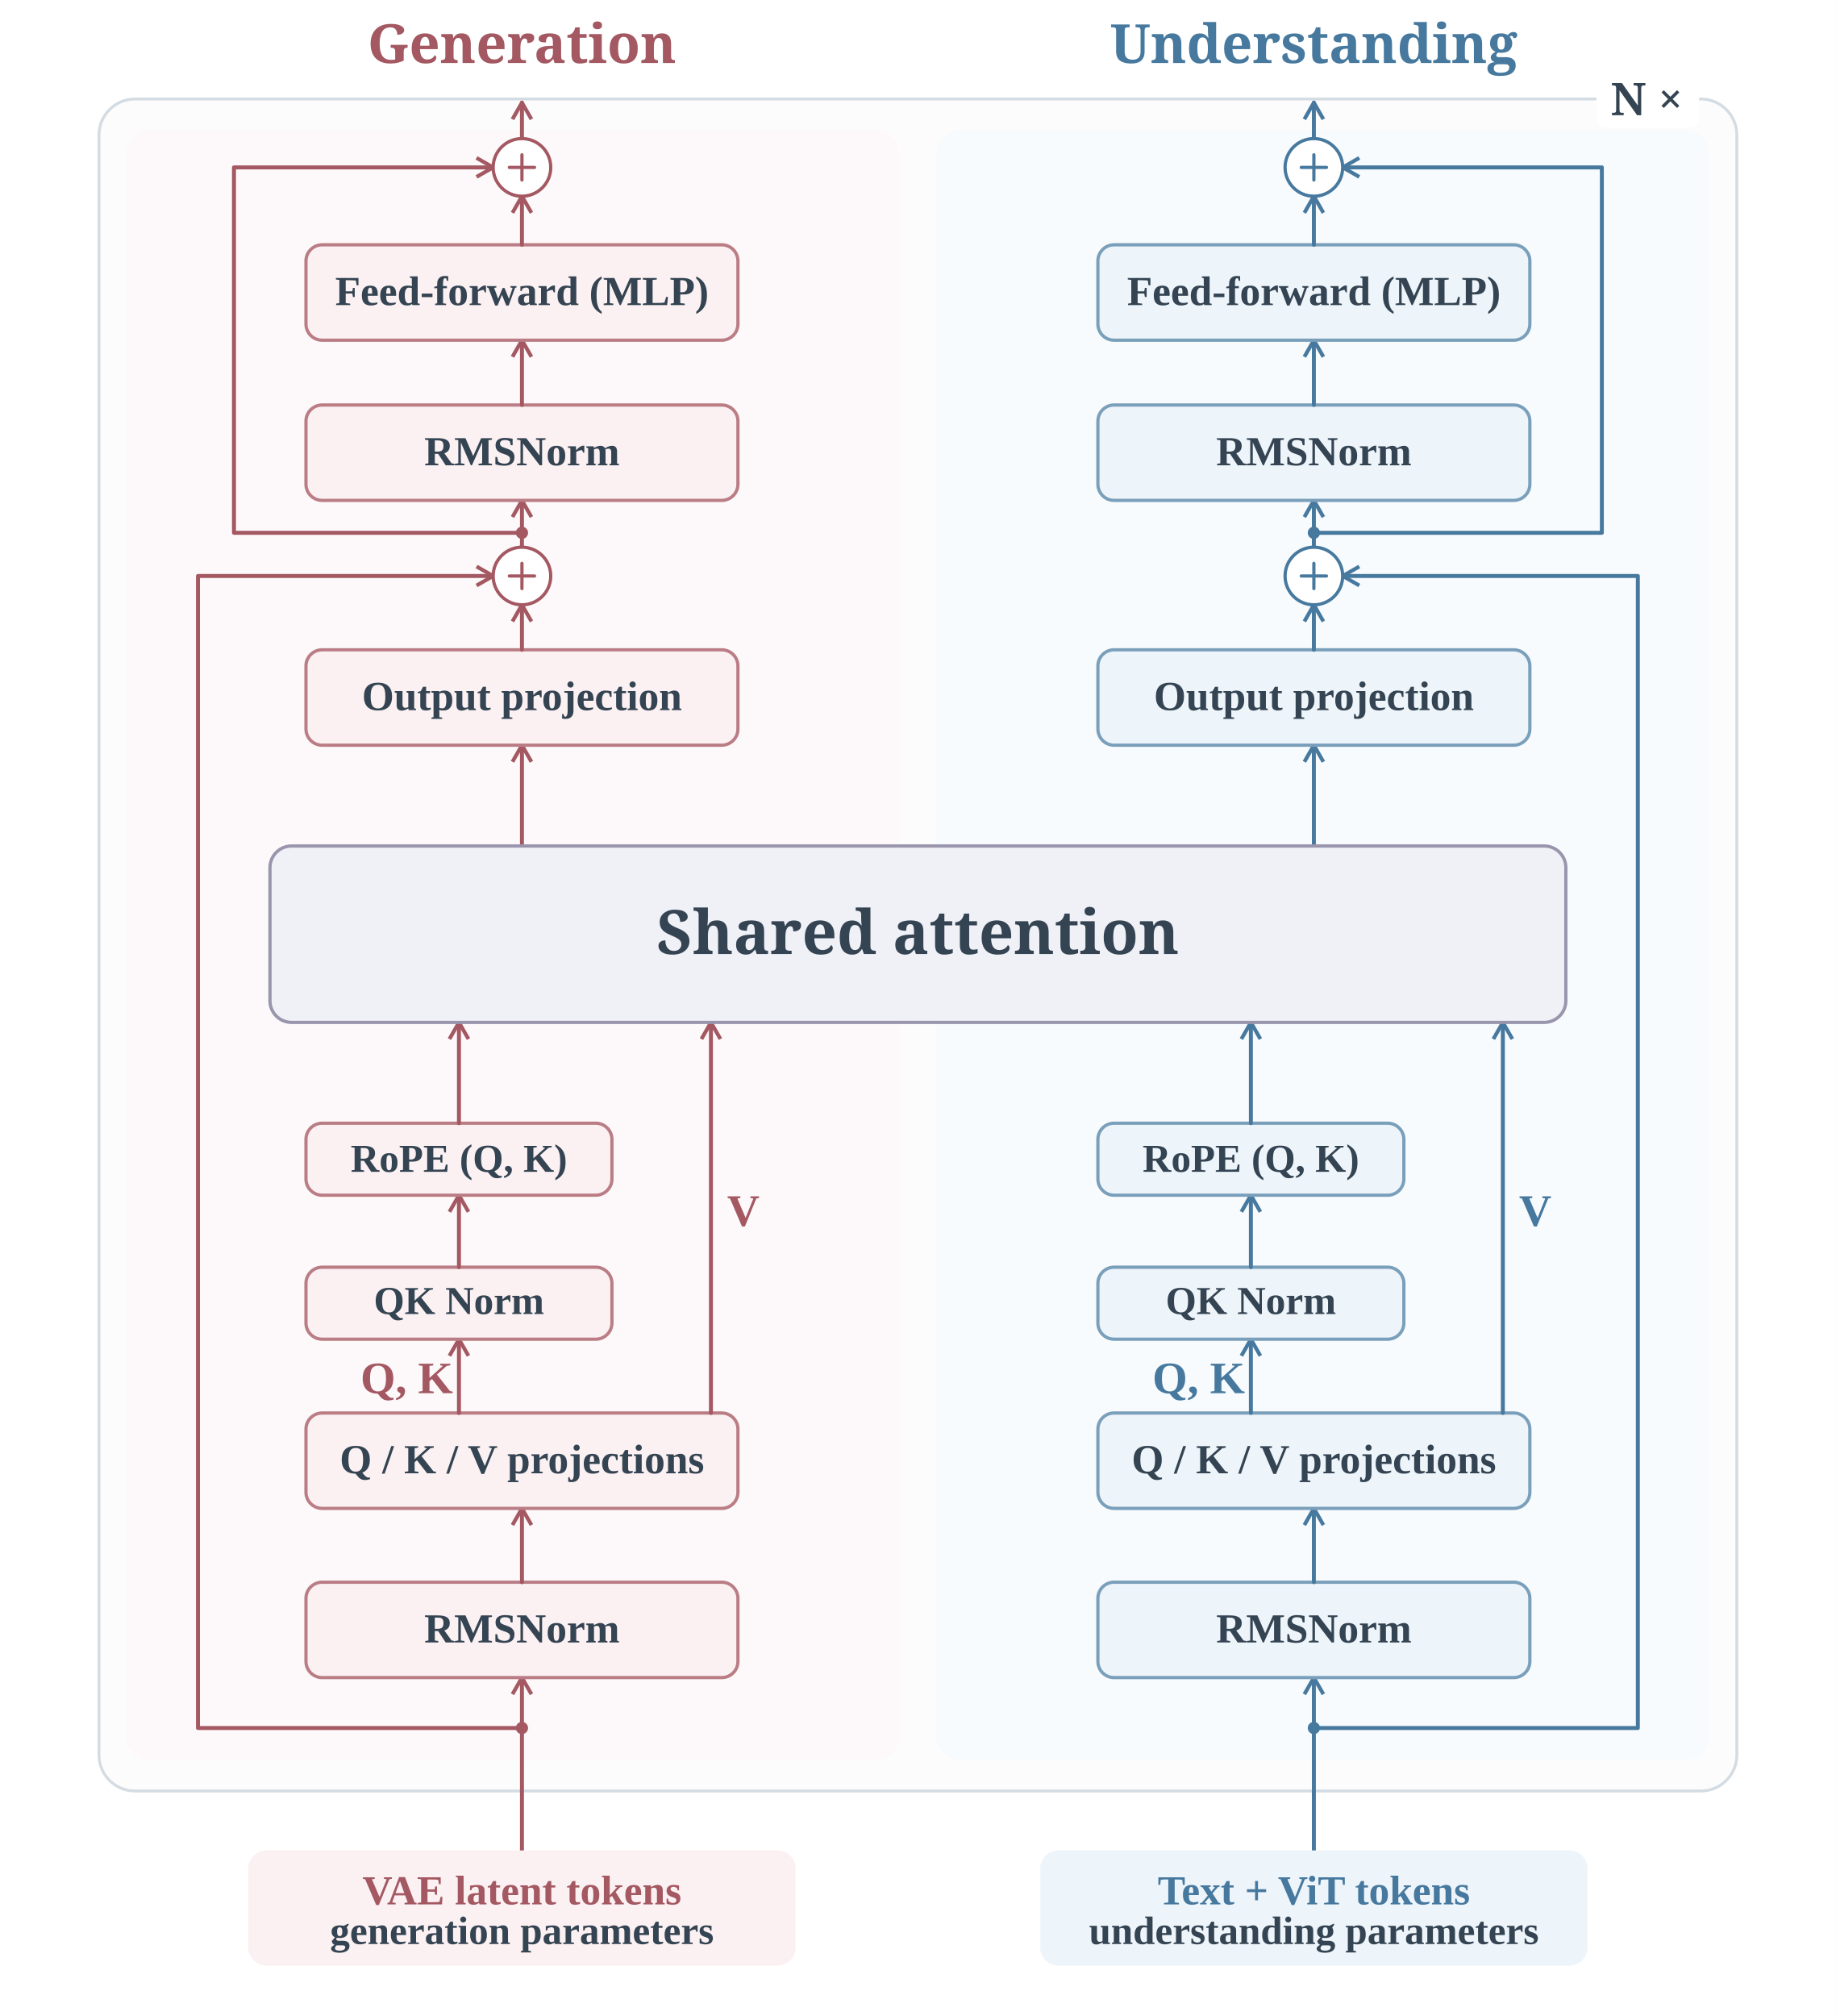
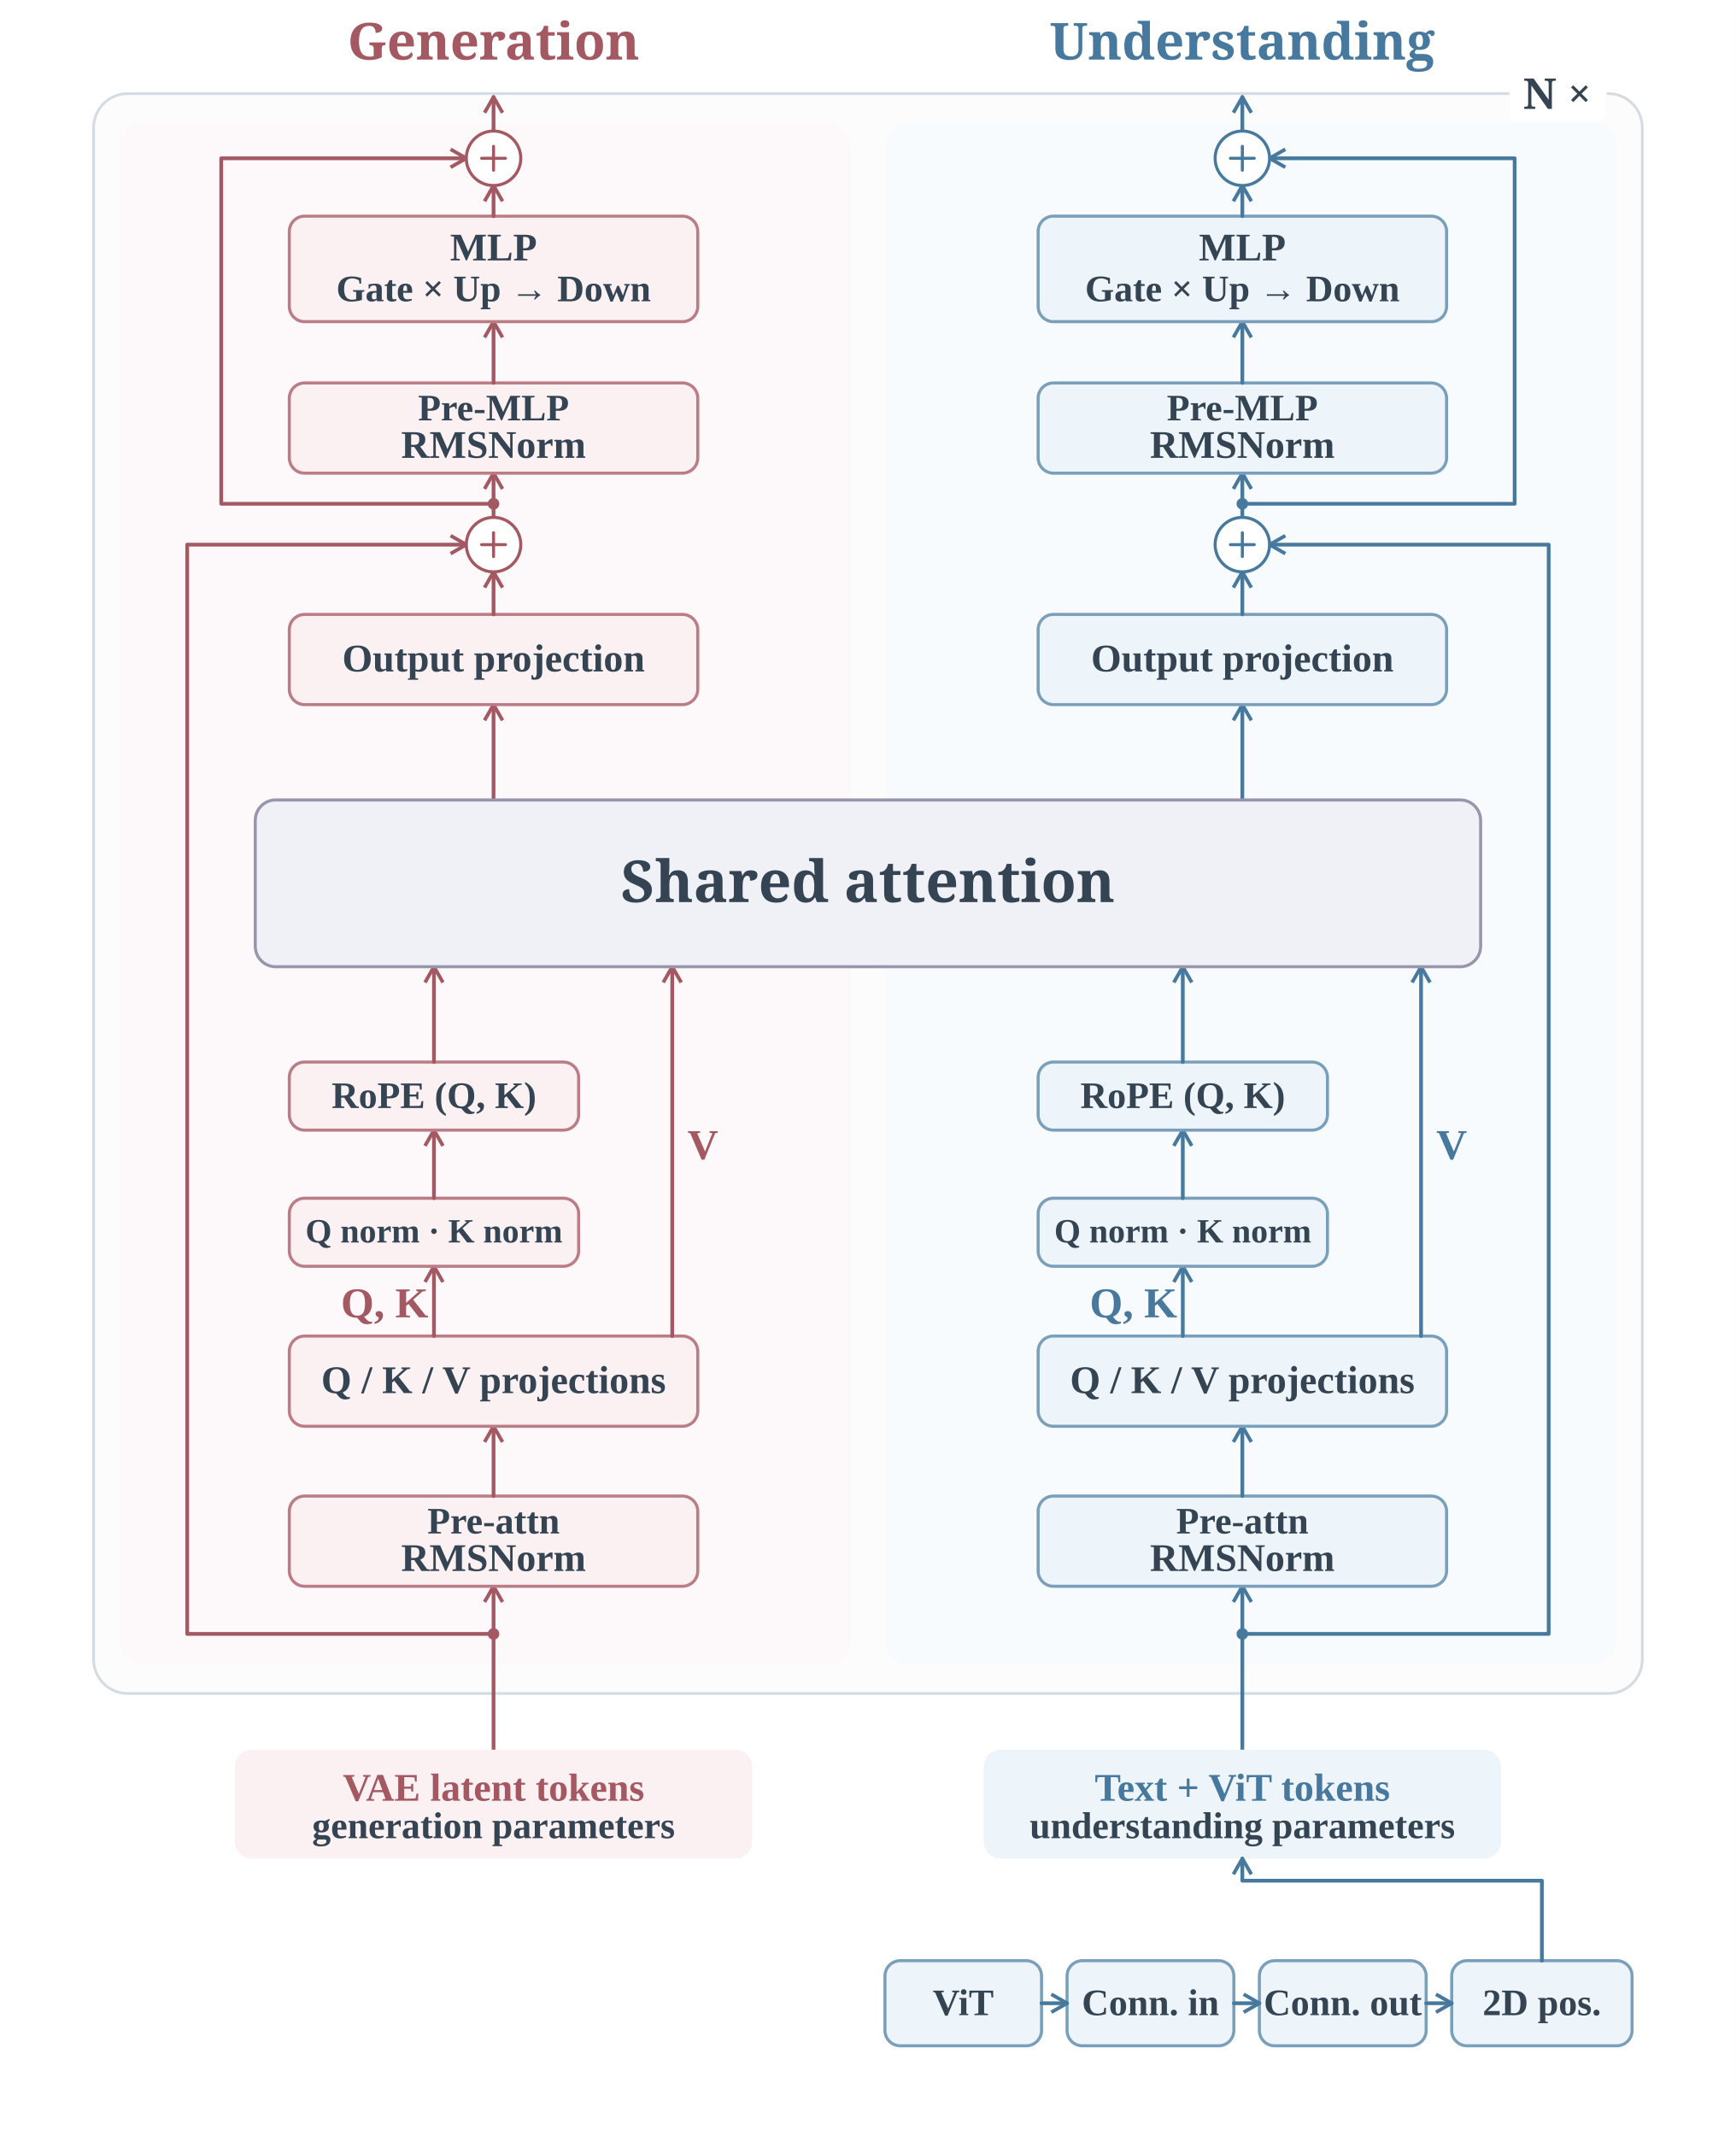
- <svg xmlns="http://www.w3.org/2000/svg" viewBox="0 90 1020 1120" width="1020" height="1120" role="img" aria-labelledby="bagel-title bagel-desc">
+ <svg xmlns="http://www.w3.org/2000/svg" viewBox="0 90 1020 1255" width="1020" height="1255" role="img" aria-labelledby="bagel-title bagel-desc">
  <defs>
    <marker id="arrow-g" viewBox="0 0 10 10" refX="8" refY="5" markerWidth="6" markerHeight="6" orient="auto-start-reverse">
      <path d="M1 1L8 5L1 9" fill="none" stroke="#a45862" stroke-width="1.6" stroke-linejoin="round" />
    </marker>
    <marker id="arrow-u" viewBox="0 0 10 10" refX="8" refY="5" markerWidth="6" markerHeight="6" orient="auto-start-reverse">
      <path d="M1 1L8 5L1 9" fill="none" stroke="#47799f" stroke-width="1.6" stroke-linejoin="round" />
    </marker>
    <marker id="arrow-n" viewBox="0 0 10 10" refX="8" refY="5" markerWidth="6" markerHeight="6" orient="auto-start-reverse">
      <path d="M1 1L8 5L1 9" fill="none" stroke="#5a6875" stroke-width="1.6" stroke-linejoin="round" />
    </marker>
    <style>
      text { font-family: 'Times New Roman', Times, 'Liberation Serif', serif; fill:#344452; text-anchor:middle; }
      .heading { font-family:'Cormorant Garamond', Georgia, serif; font-weight:600; }
      .module { font-size:23px; font-weight:700; }
      .detail { font-size:22px; font-weight:600; }
      .arrow-label { font-size:25px; font-weight:700; }
+       .submodule { font-size:22px; font-weight:600; }
+       .norm-label { font-size:20px; font-weight:600; }
+       .input-module { font-size:22px; font-weight:700; }
      .code { font-family:ui-monospace, 'SFMono-Regular', Consolas, monospace; font-size:16px; }
      .wire { fill:none; stroke-width:2.2; stroke-linecap:round; stroke-linejoin:round; }
      .g-wire { stroke:#a45862; marker-end:url(#arrow-g); }
      .u-wire { stroke:#47799f; marker-end:url(#arrow-u); }
      .g-box { fill:#fbf0f2; stroke:#ba7d85; stroke-width:1.8; }
      .u-box { fill:#edf4fa; stroke:#7a9fbb; stroke-width:1.8; }
      .g-text { fill:#a45862; }
      .u-text { fill:#47799f; }
    </style>
  </defs>
-   <rect width="1020" height="1210" fill="#fff" />
+   <rect width="1020" height="1345" fill="#fff" />
  <text x="290" y="125" class="heading g-text" font-size="30">Generation</text>
  <text x="730" y="125" class="heading u-text" font-size="30">Understanding</text>
  <rect x="55" y="145" width="910" height="940" rx="20" fill="#fcfcfd" stroke="#d4dce3" stroke-width="1.6" />
  <rect x="70" y="162" width="430" height="906" rx="14" fill="#fdf9fa" />
  <rect x="520" y="162" width="430" height="906" rx="14" fill="#f8fbfd" />
  <rect x="887" y="130" width="57" height="31" rx="5" fill="#fff" />
  <text x="915" y="154" font-size="25" class="heading">N ×</text>
  <path d="M290 1050H110V410H274" class="wire g-wire" />
  <path d="M290 386H130V183H274" class="wire g-wire" />
  <path d="M730 1050H910V410H746" class="wire u-wire" />
  <path d="M730 386H890V183H746" class="wire u-wire" />
  <path d="M290 1118V1022" class="wire g-wire" />
  <rect x="170" y="969" width="240" height="53" rx="9" class="g-box" />
-   <text x="290.0" y="1002.5" class="module">RMSNorm</text>
+   <text x="290" y="991" class="submodule">Pre-attn</text>
+   <text x="290" y="1013" class="module">RMSNorm</text>
  <path d="M290 969V928" class="wire g-wire" />
  <rect x="170" y="875" width="240" height="53" rx="9" class="g-box" />
  <text x="290.0" y="908.5" class="module">Q / K / V projections</text>
  <path d="M255 875V834" class="wire g-wire" />
  <rect x="170" y="794" width="170" height="40" rx="9" class="g-box" />
-   <text x="255" y="820" class="detail">QK Norm</text>
+   <text x="255" y="820" class="norm-label">Q norm · K norm</text>
  <path d="M255 794V754" class="wire g-wire" />
  <rect x="170" y="714" width="170" height="40" rx="9" class="g-box" />
  <text x="255.0" y="741.0" class="detail">RoPE (Q, K)</text>
  <path d="M255 714V658" class="wire g-wire" />
  <path d="M395 875V658" class="wire g-wire" />
  <text x="226" y="864" class="arrow-label g-text">Q, K</text>
  <text x="413" y="771" class="arrow-label g-text">V</text>
  <path d="M290 560V504" class="wire g-wire" />
  <rect x="170" y="451" width="240" height="53" rx="9" class="g-box" />
  <text x="290.0" y="484.5" class="module">Output projection</text>
  <path d="M290 451V426" class="wire g-wire" />
  <path d="M290 394V368" class="wire g-wire" />
  <rect x="170" y="315" width="240" height="53" rx="9" class="g-box" />
-   <text x="290.0" y="348.5" class="module">RMSNorm</text>
+   <text x="290" y="337" class="submodule">Pre-MLP</text>
+   <text x="290" y="359" class="module">RMSNorm</text>
  <path d="M290 315V279" class="wire g-wire" />
-   <rect x="170" y="226" width="240" height="53" rx="9" class="g-box" />
-   <text x="290.0" y="259.5" class="module">Feed-forward (MLP)</text>
-   <path d="M290 226V199" class="wire g-wire" />
+   <rect x="170" y="217" width="240" height="62" rx="9" class="g-box" />
+   <text x="290" y="243" class="module">MLP</text>
+   <text x="290" y="267" class="submodule">Gate × Up → Down</text>
+   <path d="M290 217V199" class="wire g-wire" />
  <path d="M290 167V147" class="wire g-wire" />
  <circle cx="290" cy="410" r="16" fill="#fff" stroke="#a45862" stroke-width="1.8" />
  <path d="M283 410H297M290 403V417" fill="none" stroke="#a45862" stroke-width="1.8" stroke-linecap="round" />
  <circle cx="290" cy="183" r="16" fill="#fff" stroke="#a45862" stroke-width="1.8" />
  <path d="M283 183H297M290 176V190" fill="none" stroke="#a45862" stroke-width="1.8" stroke-linecap="round" />
  <circle cx="290" cy="1050" r="3.4" fill="#a45862" />
  <circle cx="290" cy="386" r="3.4" fill="#a45862" />
  <path d="M730 1118V1022" class="wire u-wire" />
  <rect x="610" y="969" width="240" height="53" rx="9" class="u-box" />
-   <text x="730.0" y="1002.5" class="module">RMSNorm</text>
+   <text x="730" y="991" class="submodule">Pre-attn</text>
+   <text x="730" y="1013" class="module">RMSNorm</text>
  <path d="M730 969V928" class="wire u-wire" />
  <rect x="610" y="875" width="240" height="53" rx="9" class="u-box" />
  <text x="730.0" y="908.5" class="module">Q / K / V projections</text>
  <path d="M695 875V834" class="wire u-wire" />
  <rect x="610" y="794" width="170" height="40" rx="9" class="u-box" />
-   <text x="695" y="820" class="detail">QK Norm</text>
+   <text x="695" y="820" class="norm-label">Q norm · K norm</text>
  <path d="M695 794V754" class="wire u-wire" />
  <rect x="610" y="714" width="170" height="40" rx="9" class="u-box" />
  <text x="695.0" y="741.0" class="detail">RoPE (Q, K)</text>
  <path d="M695 714V658" class="wire u-wire" />
  <path d="M835 875V658" class="wire u-wire" />
  <text x="666" y="864" class="arrow-label u-text">Q, K</text>
  <text x="853" y="771" class="arrow-label u-text">V</text>
  <path d="M730 560V504" class="wire u-wire" />
  <rect x="610" y="451" width="240" height="53" rx="9" class="u-box" />
  <text x="730.0" y="484.5" class="module">Output projection</text>
  <path d="M730 451V426" class="wire u-wire" />
  <path d="M730 394V368" class="wire u-wire" />
  <rect x="610" y="315" width="240" height="53" rx="9" class="u-box" />
-   <text x="730.0" y="348.5" class="module">RMSNorm</text>
+   <text x="730" y="337" class="submodule">Pre-MLP</text>
+   <text x="730" y="359" class="module">RMSNorm</text>
  <path d="M730 315V279" class="wire u-wire" />
-   <rect x="610" y="226" width="240" height="53" rx="9" class="u-box" />
-   <text x="730.0" y="259.5" class="module">Feed-forward (MLP)</text>
-   <path d="M730 226V199" class="wire u-wire" />
+   <rect x="610" y="217" width="240" height="62" rx="9" class="u-box" />
+   <text x="730" y="243" class="module">MLP</text>
+   <text x="730" y="267" class="submodule">Gate × Up → Down</text>
+   <path d="M730 217V199" class="wire u-wire" />
  <path d="M730 167V147" class="wire u-wire" />
  <circle cx="730" cy="410" r="16" fill="#fff" stroke="#47799f" stroke-width="1.8" />
  <path d="M723 410H737M730 403V417" fill="none" stroke="#47799f" stroke-width="1.8" stroke-linecap="round" />
  <circle cx="730" cy="183" r="16" fill="#fff" stroke="#47799f" stroke-width="1.8" />
  <path d="M723 183H737M730 176V190" fill="none" stroke="#47799f" stroke-width="1.8" stroke-linecap="round" />
  <circle cx="730" cy="1050" r="3.4" fill="#47799f" />
  <circle cx="730" cy="386" r="3.4" fill="#47799f" />
  <rect x="150" y="560" width="720" height="98" rx="12" fill="#f0f0f7" stroke="#9995ad" stroke-width="1.8" />
  <text x="510" y="620" class="heading" font-size="34" font-weight="700" fill="#514f66">Shared attention</text>
  <rect x="138" y="1118" width="304" height="64" rx="10" fill="#fbf0f2" />
  <text x="290" y="1148" class="module g-text">VAE latent tokens</text>
  <text x="290" y="1170" class="detail">generation parameters</text>
  <rect x="578" y="1118" width="304" height="64" rx="10" fill="#edf4fa" />
  <text x="730" y="1148" class="module u-text">Text + ViT tokens</text>
  <text x="730" y="1170" class="detail">understanding parameters</text>
+   <rect x="520" y="1242" width="92" height="50" rx="9" class="u-box" />
+   <text x="566" y="1274" class="input-module">ViT</text>
+   <rect x="627" y="1242" width="98" height="50" rx="9" class="u-box" />
+   <text x="676" y="1274" class="input-module">Conn. in</text>
+   <rect x="740" y="1242" width="98" height="50" rx="9" class="u-box" />
+   <text x="789" y="1274" class="input-module">Conn. out</text>
+   <rect x="853" y="1242" width="106" height="50" rx="9" class="u-box" />
+   <text x="906" y="1274" class="input-module">2D pos.</text>
+   <path d="M612 1267H627" class="wire u-wire" />
+   <path d="M725 1267H740" class="wire u-wire" />
+   <path d="M838 1267H853" class="wire u-wire" />
+   <path d="M906 1242V1195H730V1182" class="wire u-wire" />
</svg>
